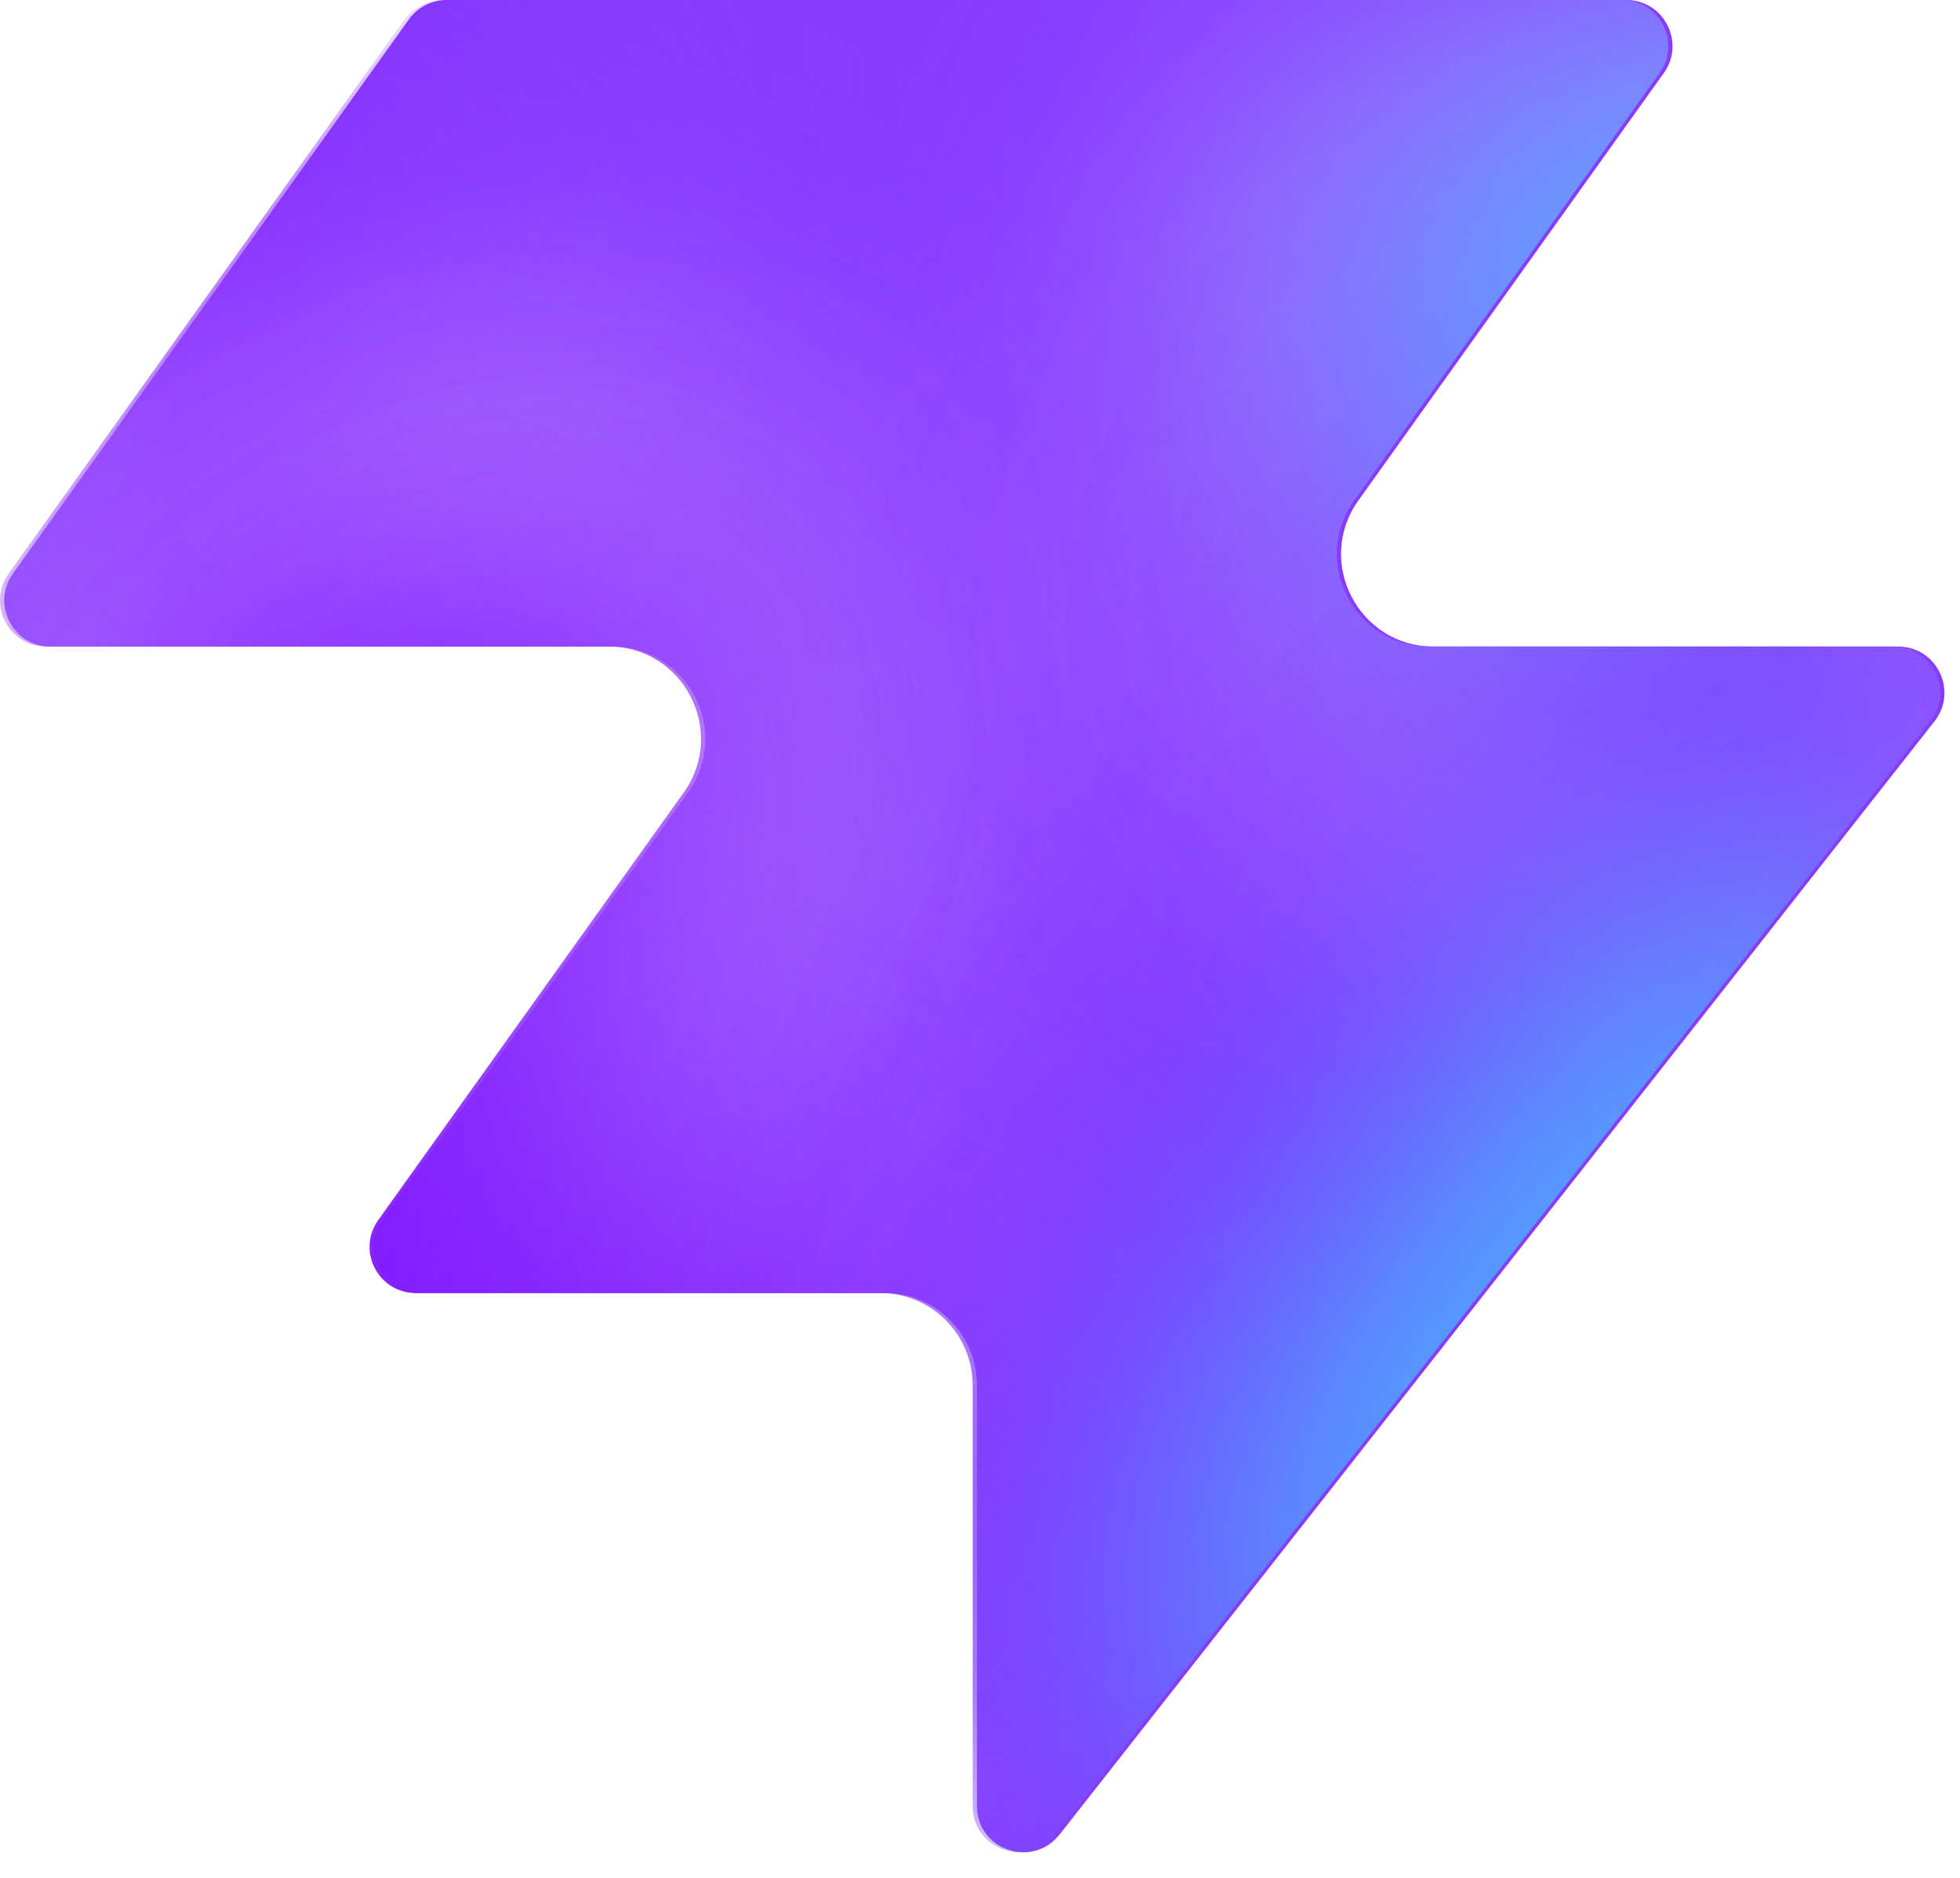
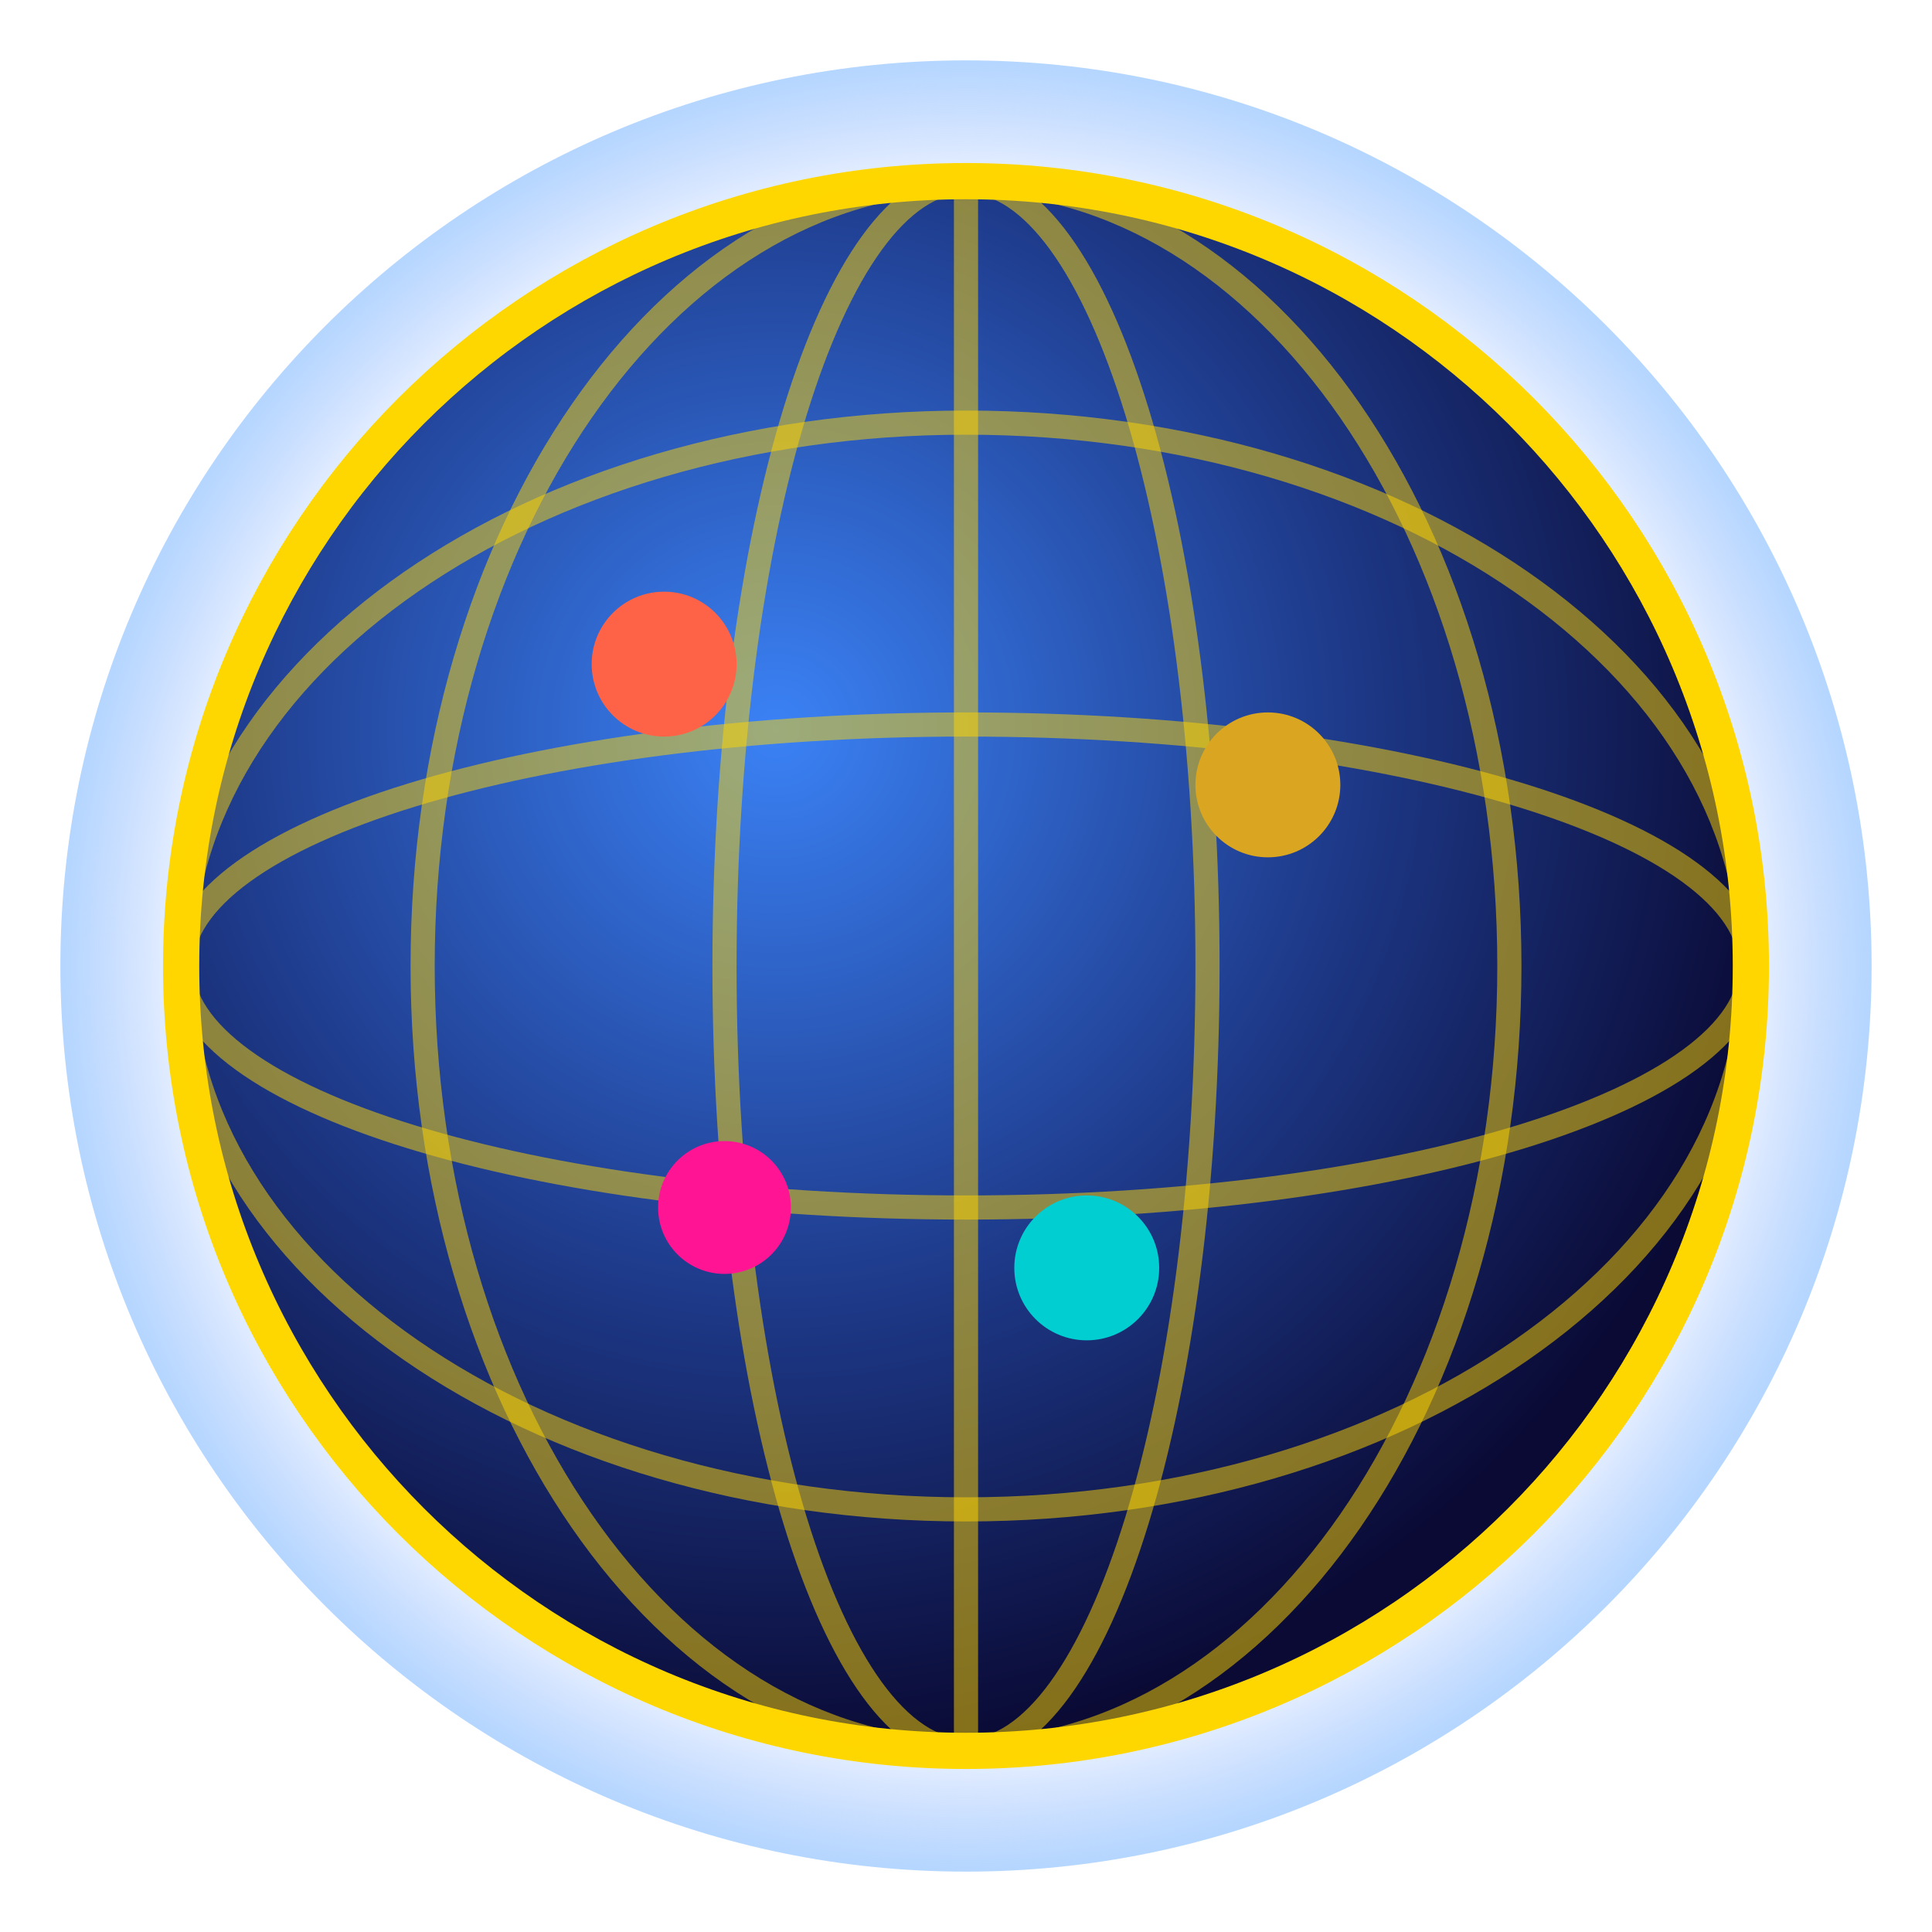
- <svg xmlns="http://www.w3.org/2000/svg" width="48" height="46" fill="none" viewBox="0 0 48 46">
-   <path fill="#863bff" d="M25.946 44.938c-.664.845-2.021.375-2.021-.698V33.937a2.26 2.26 0 0 0-2.262-2.262H10.287c-.92 0-1.456-1.04-.92-1.788l7.48-10.471c1.07-1.497 0-3.578-1.842-3.578H1.237c-.92 0-1.456-1.04-.92-1.788L10.013.474c.214-.297.556-.474.92-.474h28.894c.92 0 1.456 1.04.92 1.788l-7.48 10.471c-1.07 1.498 0 3.579 1.842 3.579h11.377c.943 0 1.473 1.088.89 1.83L25.947 44.94z" style="fill:#863bff;fill:color(display-p3 .525 .23 1);fill-opacity:1" />
-   <mask id="a" width="48" height="46" x="0" y="0" maskUnits="userSpaceOnUse" style="mask-type:alpha">
-     <path fill="#000" d="M25.842 44.938c-.664.844-2.021.375-2.021-.698V33.937a2.26 2.26 0 0 0-2.262-2.262H10.183c-.92 0-1.456-1.04-.92-1.788l7.48-10.471c1.07-1.498 0-3.579-1.842-3.579H1.133c-.92 0-1.456-1.04-.92-1.787L9.91.473c.214-.297.556-.474.92-.474h28.894c.92 0 1.456 1.04.92 1.788l-7.48 10.471c-1.07 1.498 0 3.578 1.842 3.578h11.377c.943 0 1.473 1.088.89 1.832L25.843 44.94z" style="fill:#000;fill-opacity:1" />
-   </mask>
-   <g mask="url(#a)">
-     <g filter="url(#b)">
-       <ellipse cx="5.508" cy="14.704" fill="#ede6ff" rx="5.508" ry="14.704" style="fill:#ede6ff;fill:color(display-p3 .927 .903 1);fill-opacity:1" transform="matrix(.00324 1 1 -.00324 -4.47 31.516)" />
-     </g>
-     <g filter="url(#c)">
-       <ellipse cx="10.399" cy="29.851" fill="#ede6ff" rx="10.399" ry="29.851" style="fill:#ede6ff;fill:color(display-p3 .927 .903 1);fill-opacity:1" transform="matrix(.00324 1 1 -.00324 -39.328 7.883)" />
-     </g>
-     <g filter="url(#d)">
-       <ellipse cx="5.508" cy="30.487" fill="#7e14ff" rx="5.508" ry="30.487" style="fill:#7e14ff;fill:color(display-p3 .492 .077 1);fill-opacity:1" transform="rotate(89.814 -25.913 -14.639)scale(1 -1)" />
-     </g>
-     <g filter="url(#e)">
-       <ellipse cx="5.508" cy="30.599" fill="#7e14ff" rx="5.508" ry="30.599" style="fill:#7e14ff;fill:color(display-p3 .492 .077 1);fill-opacity:1" transform="rotate(89.814 -32.644 -3.334)scale(1 -1)" />
-     </g>
-     <g filter="url(#f)">
-       <ellipse cx="5.508" cy="30.599" fill="#7e14ff" rx="5.508" ry="30.599" style="fill:#7e14ff;fill:color(display-p3 .492 .077 1);fill-opacity:1" transform="matrix(.00324 1 1 -.00324 -34.34 30.47)" />
-     </g>
-     <g filter="url(#g)">
-       <ellipse cx="14.072" cy="22.078" fill="#ede6ff" rx="14.072" ry="22.078" style="fill:#ede6ff;fill:color(display-p3 .927 .903 1);fill-opacity:1" transform="rotate(93.35 24.506 48.493)scale(-1 1)" />
-     </g>
-     <g filter="url(#h)">
-       <ellipse cx="3.47" cy="21.501" fill="#7e14ff" rx="3.47" ry="21.501" style="fill:#7e14ff;fill:color(display-p3 .492 .077 1);fill-opacity:1" transform="rotate(89.009 28.708 47.59)scale(-1 1)" />
-     </g>
-     <g filter="url(#i)">
-       <ellipse cx="3.47" cy="21.501" fill="#7e14ff" rx="3.47" ry="21.501" style="fill:#7e14ff;fill:color(display-p3 .492 .077 1);fill-opacity:1" transform="rotate(89.009 28.708 47.59)scale(-1 1)" />
-     </g>
-     <g filter="url(#j)">
-       <ellipse cx=".387" cy="8.972" fill="#7e14ff" rx="4.407" ry="29.108" style="fill:#7e14ff;fill:color(display-p3 .492 .077 1);fill-opacity:1" transform="rotate(39.51 .387 8.972)" />
-     </g>
-     <g filter="url(#k)">
-       <ellipse cx="47.523" cy="-6.092" fill="#7e14ff" rx="4.407" ry="29.108" style="fill:#7e14ff;fill:color(display-p3 .492 .077 1);fill-opacity:1" transform="rotate(37.892 47.523 -6.092)" />
-     </g>
-     <g filter="url(#l)">
-       <ellipse cx="41.412" cy="6.333" fill="#47bfff" rx="5.971" ry="9.665" style="fill:#47bfff;fill:color(display-p3 .28 .748 1);fill-opacity:1" transform="rotate(37.892 41.412 6.333)" />
-     </g>
-     <g filter="url(#m)">
-       <ellipse cx="-1.879" cy="38.332" fill="#7e14ff" rx="4.407" ry="29.108" style="fill:#7e14ff;fill:color(display-p3 .492 .077 1);fill-opacity:1" transform="rotate(37.892 -1.88 38.332)" />
-     </g>
-     <g filter="url(#n)">
-       <ellipse cx="-1.879" cy="38.332" fill="#7e14ff" rx="4.407" ry="29.108" style="fill:#7e14ff;fill:color(display-p3 .492 .077 1);fill-opacity:1" transform="rotate(37.892 -1.88 38.332)" />
-     </g>
-     <g filter="url(#o)">
-       <ellipse cx="35.651" cy="29.907" fill="#7e14ff" rx="4.407" ry="29.108" style="fill:#7e14ff;fill:color(display-p3 .492 .077 1);fill-opacity:1" transform="rotate(37.892 35.651 29.907)" />
-     </g>
-     <g filter="url(#p)">
-       <ellipse cx="38.418" cy="32.4" fill="#47bfff" rx="5.971" ry="15.297" style="fill:#47bfff;fill:color(display-p3 .28 .748 1);fill-opacity:1" transform="rotate(37.892 38.418 32.4)" />
-     </g>
+ <svg xmlns="http://www.w3.org/2000/svg" viewBox="0 0 64 64" width="64" height="64">
+   <defs>
+     <radialGradient id="globe" cx="38%" cy="35%" r="65%">
+       <stop offset="0%" stop-color="#3b82f6" />
+       <stop offset="55%" stop-color="#1e3a8a" />
+       <stop offset="100%" stop-color="#0a0a35" />
+     </radialGradient>
+     <radialGradient id="atmo" cx="50%" cy="50%" r="50%">
+       <stop offset="82%" stop-color="rgba(100,150,255,0)" />
+       <stop offset="100%" stop-color="rgba(120,180,255,0.55)" />
+     </radialGradient>
+   </defs>
+   <circle cx="32" cy="32" r="30" fill="url(#atmo)" />
+   <circle cx="32" cy="32" r="26" fill="url(#globe)" stroke="#ffd700" stroke-width="1.2" />
+   <g fill="none" stroke="rgba(255,215,0,0.5)" stroke-width="0.8">
+     <ellipse cx="32" cy="32" rx="26" ry="8" />
+     <ellipse cx="32" cy="32" rx="26" ry="18" />
  </g>
-   <defs>
-     <filter id="b" width="60.045" height="41.654" x="-19.77" y="16.149" color-interpolation-filters="sRGB" filterUnits="userSpaceOnUse">
-       <feFlood flood-opacity="0" result="BackgroundImageFix" />
-       <feBlend in="SourceGraphic" in2="BackgroundImageFix" result="shape" />
-       <feGaussianBlur result="effect1_foregroundBlur_2002_17158" stdDeviation="7.659" />
-     </filter>
-     <filter id="c" width="90.34" height="51.437" x="-54.613" y="-7.533" color-interpolation-filters="sRGB" filterUnits="userSpaceOnUse">
-       <feFlood flood-opacity="0" result="BackgroundImageFix" />
-       <feBlend in="SourceGraphic" in2="BackgroundImageFix" result="shape" />
-       <feGaussianBlur result="effect1_foregroundBlur_2002_17158" stdDeviation="7.659" />
-     </filter>
-     <filter id="d" width="79.355" height="29.4" x="-49.64" y="2.03" color-interpolation-filters="sRGB" filterUnits="userSpaceOnUse">
-       <feFlood flood-opacity="0" result="BackgroundImageFix" />
-       <feBlend in="SourceGraphic" in2="BackgroundImageFix" result="shape" />
-       <feGaussianBlur result="effect1_foregroundBlur_2002_17158" stdDeviation="4.596" />
-     </filter>
-     <filter id="e" width="79.579" height="29.4" x="-45.045" y="20.029" color-interpolation-filters="sRGB" filterUnits="userSpaceOnUse">
-       <feFlood flood-opacity="0" result="BackgroundImageFix" />
-       <feBlend in="SourceGraphic" in2="BackgroundImageFix" result="shape" />
-       <feGaussianBlur result="effect1_foregroundBlur_2002_17158" stdDeviation="4.596" />
-     </filter>
-     <filter id="f" width="79.579" height="29.4" x="-43.513" y="21.178" color-interpolation-filters="sRGB" filterUnits="userSpaceOnUse">
-       <feFlood flood-opacity="0" result="BackgroundImageFix" />
-       <feBlend in="SourceGraphic" in2="BackgroundImageFix" result="shape" />
-       <feGaussianBlur result="effect1_foregroundBlur_2002_17158" stdDeviation="4.596" />
-     </filter>
-     <filter id="g" width="74.749" height="58.852" x="15.756" y="-17.901" color-interpolation-filters="sRGB" filterUnits="userSpaceOnUse">
-       <feFlood flood-opacity="0" result="BackgroundImageFix" />
-       <feBlend in="SourceGraphic" in2="BackgroundImageFix" result="shape" />
-       <feGaussianBlur result="effect1_foregroundBlur_2002_17158" stdDeviation="7.659" />
-     </filter>
-     <filter id="h" width="61.377" height="25.362" x="23.548" y="2.284" color-interpolation-filters="sRGB" filterUnits="userSpaceOnUse">
-       <feFlood flood-opacity="0" result="BackgroundImageFix" />
-       <feBlend in="SourceGraphic" in2="BackgroundImageFix" result="shape" />
-       <feGaussianBlur result="effect1_foregroundBlur_2002_17158" stdDeviation="4.596" />
-     </filter>
-     <filter id="i" width="61.377" height="25.362" x="23.548" y="2.284" color-interpolation-filters="sRGB" filterUnits="userSpaceOnUse">
-       <feFlood flood-opacity="0" result="BackgroundImageFix" />
-       <feBlend in="SourceGraphic" in2="BackgroundImageFix" result="shape" />
-       <feGaussianBlur result="effect1_foregroundBlur_2002_17158" stdDeviation="4.596" />
-     </filter>
-     <filter id="j" width="56.045" height="63.649" x="-27.636" y="-22.853" color-interpolation-filters="sRGB" filterUnits="userSpaceOnUse">
-       <feFlood flood-opacity="0" result="BackgroundImageFix" />
-       <feBlend in="SourceGraphic" in2="BackgroundImageFix" result="shape" />
-       <feGaussianBlur result="effect1_foregroundBlur_2002_17158" stdDeviation="4.596" />
-     </filter>
-     <filter id="k" width="54.814" height="64.646" x="20.116" y="-38.415" color-interpolation-filters="sRGB" filterUnits="userSpaceOnUse">
-       <feFlood flood-opacity="0" result="BackgroundImageFix" />
-       <feBlend in="SourceGraphic" in2="BackgroundImageFix" result="shape" />
-       <feGaussianBlur result="effect1_foregroundBlur_2002_17158" stdDeviation="4.596" />
-     </filter>
-     <filter id="l" width="33.541" height="35.313" x="24.641" y="-11.323" color-interpolation-filters="sRGB" filterUnits="userSpaceOnUse">
-       <feFlood flood-opacity="0" result="BackgroundImageFix" />
-       <feBlend in="SourceGraphic" in2="BackgroundImageFix" result="shape" />
-       <feGaussianBlur result="effect1_foregroundBlur_2002_17158" stdDeviation="4.596" />
-     </filter>
-     <filter id="m" width="54.814" height="64.646" x="-29.286" y="6.009" color-interpolation-filters="sRGB" filterUnits="userSpaceOnUse">
-       <feFlood flood-opacity="0" result="BackgroundImageFix" />
-       <feBlend in="SourceGraphic" in2="BackgroundImageFix" result="shape" />
-       <feGaussianBlur result="effect1_foregroundBlur_2002_17158" stdDeviation="4.596" />
-     </filter>
-     <filter id="n" width="54.814" height="64.646" x="-29.286" y="6.009" color-interpolation-filters="sRGB" filterUnits="userSpaceOnUse">
-       <feFlood flood-opacity="0" result="BackgroundImageFix" />
-       <feBlend in="SourceGraphic" in2="BackgroundImageFix" result="shape" />
-       <feGaussianBlur result="effect1_foregroundBlur_2002_17158" stdDeviation="4.596" />
-     </filter>
-     <filter id="o" width="54.814" height="64.646" x="8.244" y="-2.416" color-interpolation-filters="sRGB" filterUnits="userSpaceOnUse">
-       <feFlood flood-opacity="0" result="BackgroundImageFix" />
-       <feBlend in="SourceGraphic" in2="BackgroundImageFix" result="shape" />
-       <feGaussianBlur result="effect1_foregroundBlur_2002_17158" stdDeviation="4.596" />
-     </filter>
-     <filter id="p" width="39.409" height="43.623" x="18.713" y="10.588" color-interpolation-filters="sRGB" filterUnits="userSpaceOnUse">
-       <feFlood flood-opacity="0" result="BackgroundImageFix" />
-       <feBlend in="SourceGraphic" in2="BackgroundImageFix" result="shape" />
-       <feGaussianBlur result="effect1_foregroundBlur_2002_17158" stdDeviation="4.596" />
-     </filter>
-   </defs>
+   <g fill="none" stroke="rgba(255,215,0,0.5)" stroke-width="0.8">
+     <ellipse cx="32" cy="32" rx="8" ry="26" />
+     <ellipse cx="32" cy="32" rx="18" ry="26" />
+     <line x1="32" y1="6" x2="32" y2="58" />
+   </g>
+   <circle cx="22" cy="22" r="2.4" fill="#FF6347" />
+   <circle cx="42" cy="26" r="2.4" fill="#DAA520" />
+   <circle cx="36" cy="42" r="2.4" fill="#00CED1" />
+   <circle cx="24" cy="40" r="2.2" fill="#FF1493" />
</svg>
